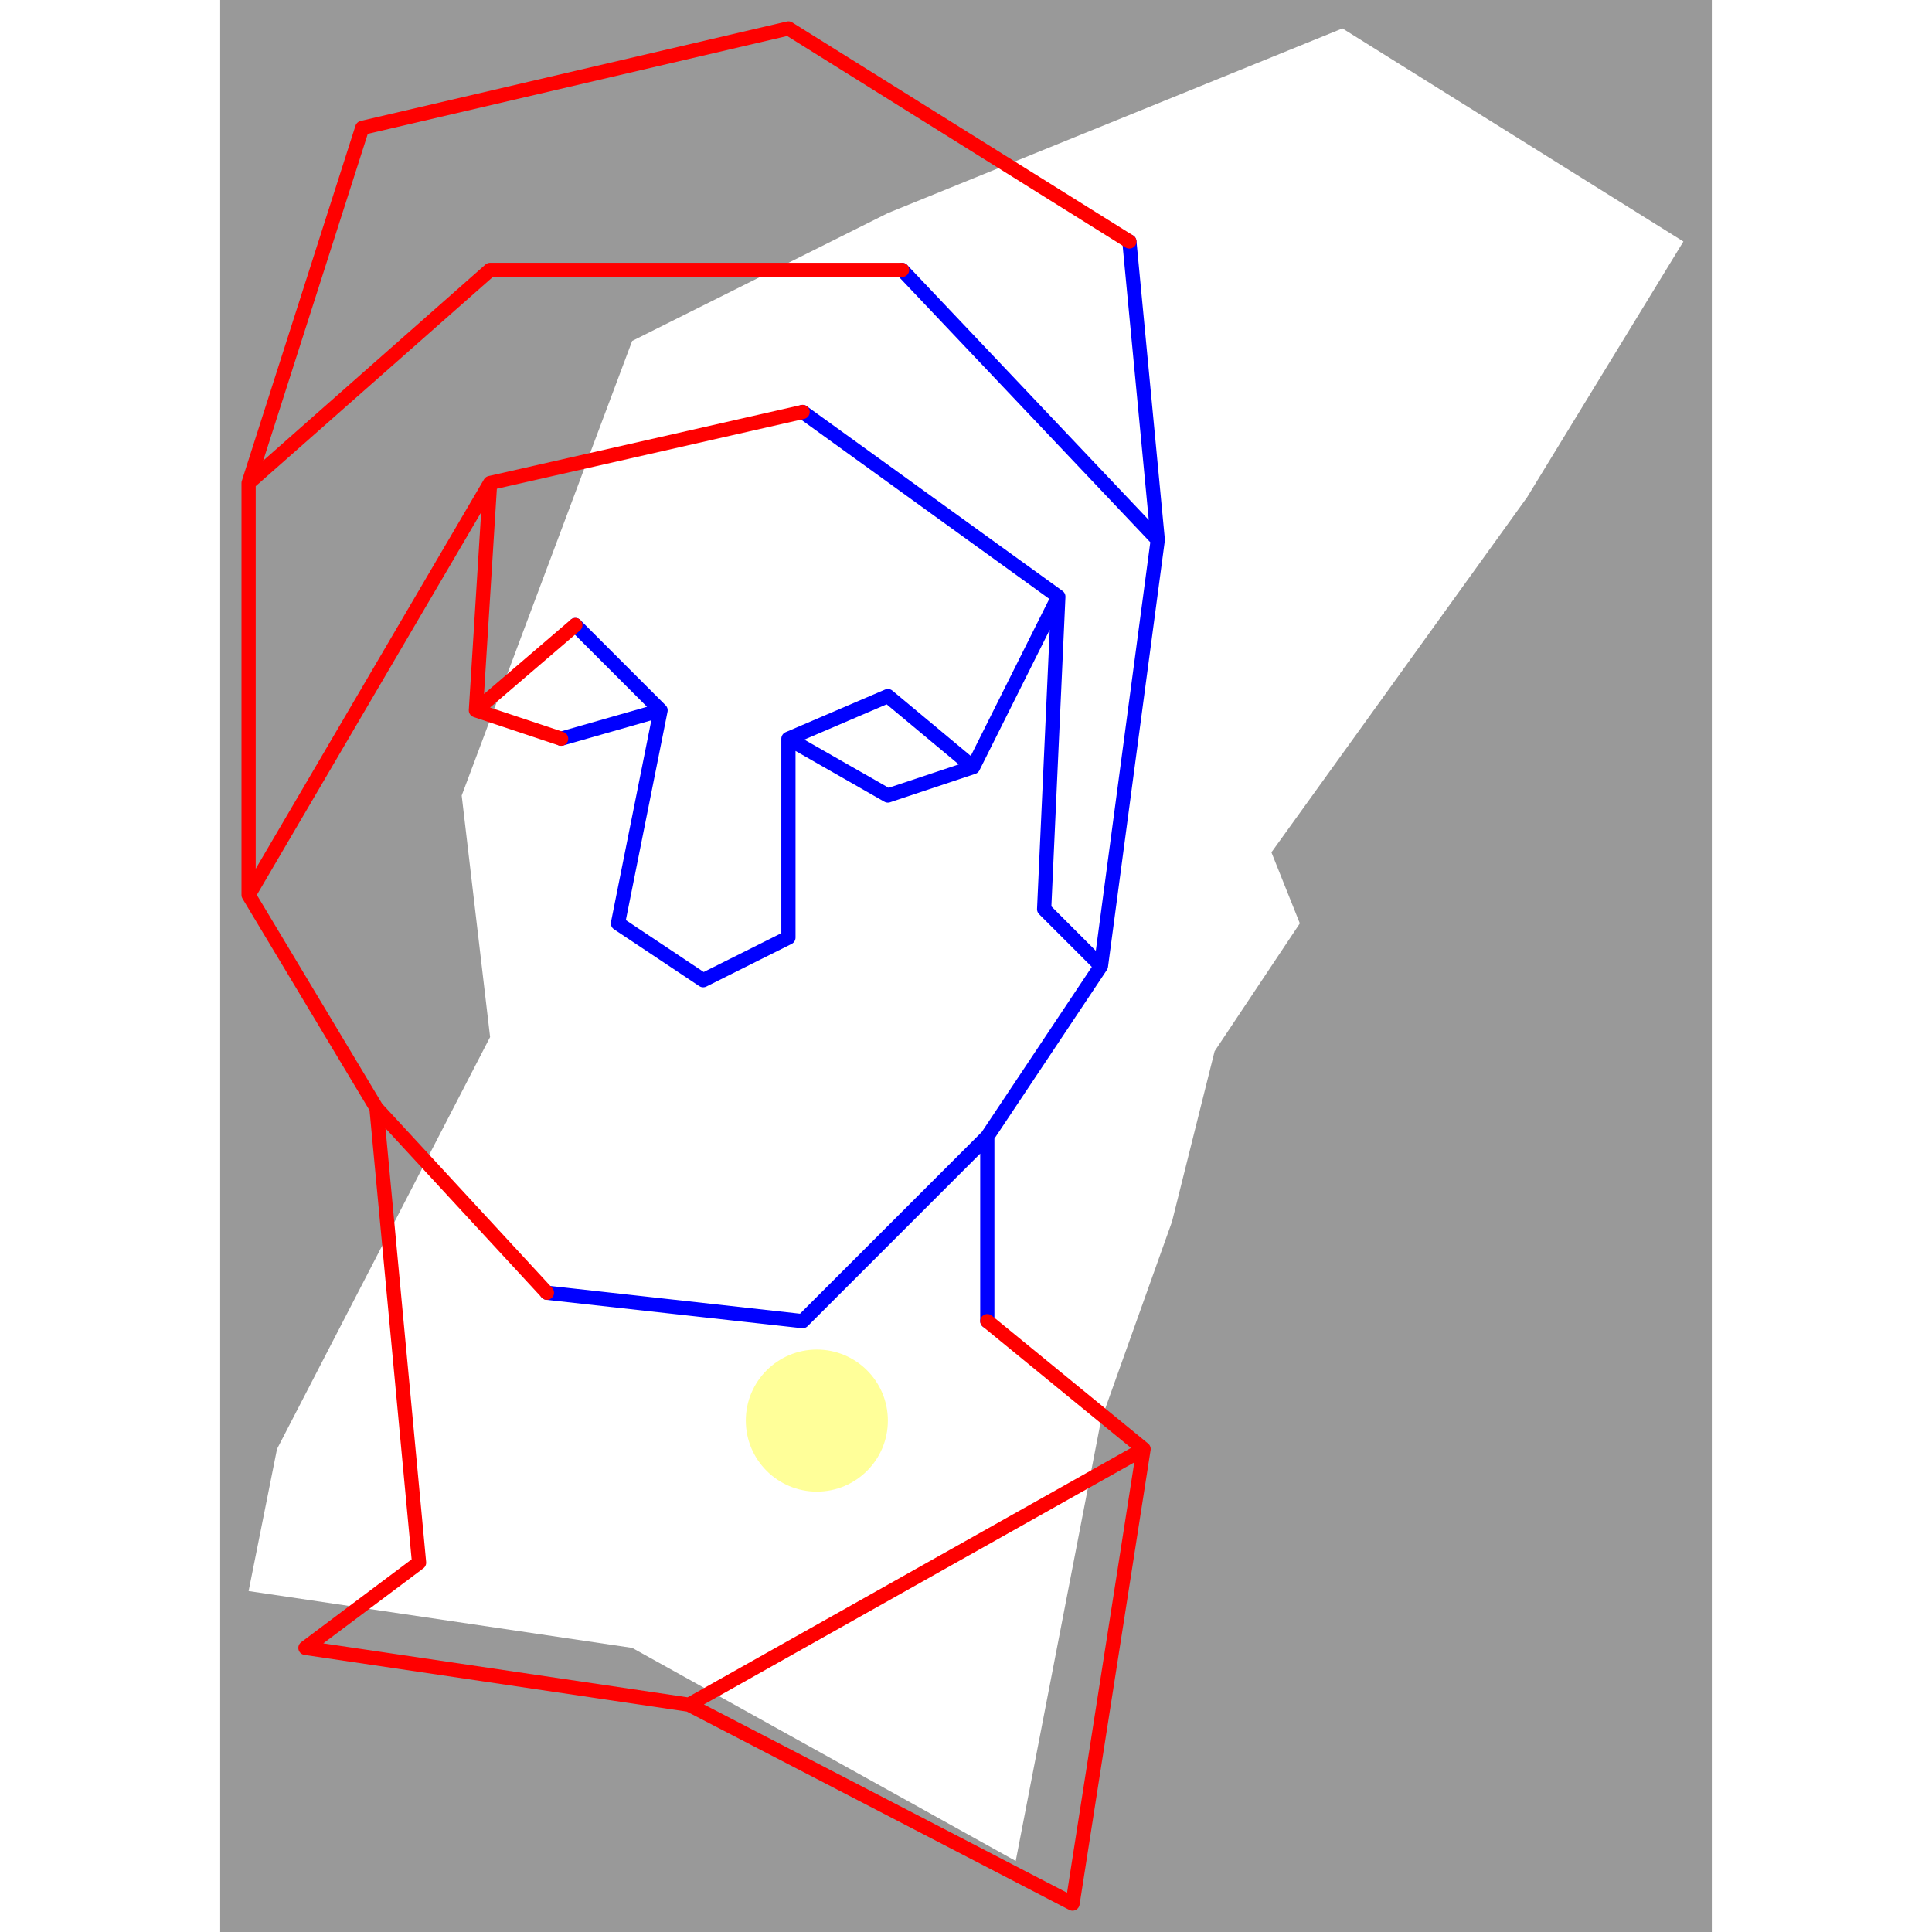
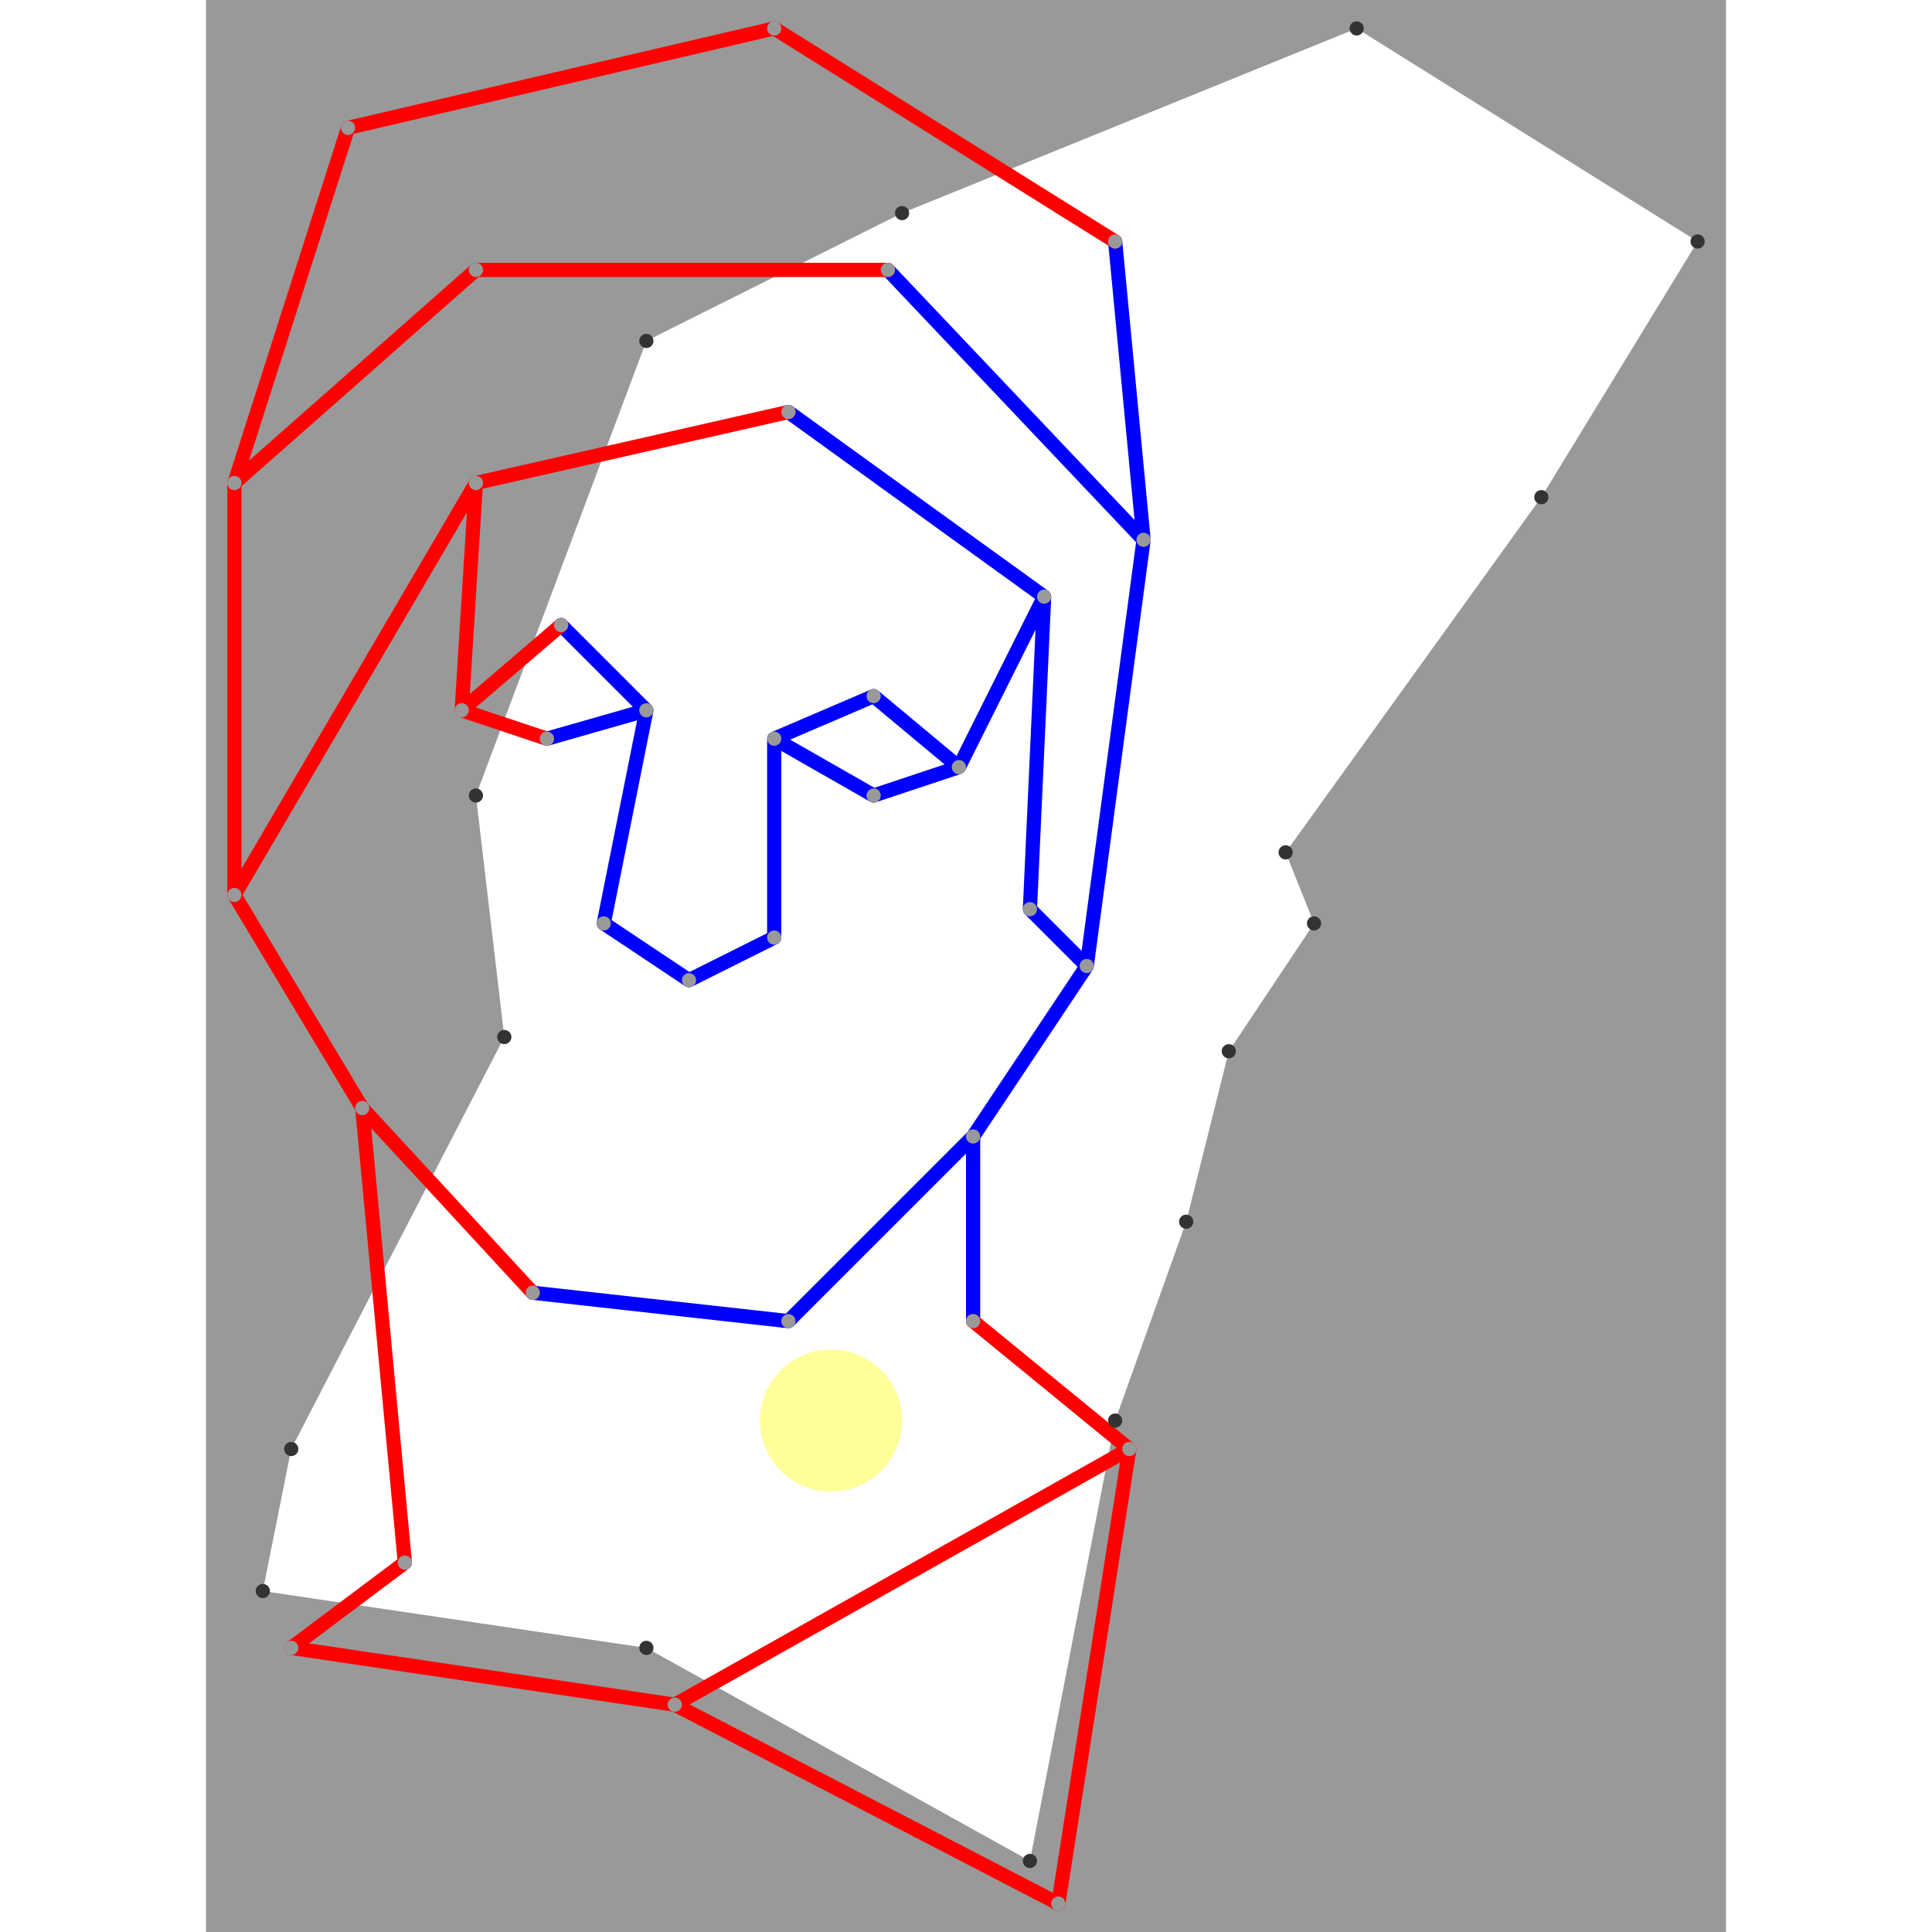
- <svg xmlns="http://www.w3.org/2000/svg" height="500" viewBox="-2 -2 105 136" width="500">
-   <path class="hole" d="M0 110L27 114L54 129L60 98L65 84L68 72L74 63L72 58L90 33L101 15L77 0L45 13L27 22L15 54L17 71L2 100M-2 -2L103 -2L103 134L-2 134" style="fill:#00000066;fill-rule:evenodd;stroke:none;" />
-   <circle cx="40" cy="98" r="5" style="fill:#ffff0066;stroke:none;" />
-   <path class="ok" d="M21 89L39 91M22 50L29 48M23 42L29 48M26 63L29 48M26 63L32 67M32 67L38 64M38 50L38 64M38 50L45 47M38 50L45 54M39 27L57 40M39 91L52 78M45 47L51 52M45 54L51 52M46 17L64 36M51 52L57 40M52 78L52 91M52 78L60 66M56 62L57 40M56 62L60 66M60 66L64 36M62 15L64 36" style="fill:none;stroke:#0000ff;stroke-linecap:round" />
-   <path class="out" d="M0 32L0 61M0 32L8 7M0 32L17 17M0 61L9 76M0 61L17 32M4 114L12 108M4 114L31 118M8 7L38 0M9 76L12 108M9 76L21 89M16 48L17 32M16 48L22 50M16 48L23 42M17 17L46 17M17 32L39 27M31 118L58 132M31 118L63 100M38 0L62 15M52 91L63 100M58 132L63 100" style="fill:none;stroke:#ff0000;stroke-linecap:round" />
+ <svg xmlns="http://www.w3.org/2000/svg" height="500" viewBox="-2 -2 107 136" width="500">
+   <path class="hole" d="M2 110L29 114L56 129L62 98L67 84L70 72L76 63L74 58L92 33L103 15L79 0L47 13L29 22L17 54L19 71L4 100M-2 -2L105 -2L105 134L-2 134" style="fill:#00000066;fill-rule:evenodd;" />
+   <circle cx="42" cy="98" r="5" style="fill:#ffff0066;" title="Globalist" />
+   <path class="ok" d="M21 89L39 91M22 50L29 48M23 42L29 48M26 63L29 48M26 63L32 67M32 67L38 64M38 50L38 64M38 50L45 47M38 50L45 54M39 27L57 40M39 91L52 78M45 47L51 52M45 54L51 52M46 17L64 36M51 52L57 40M52 78L52 91M52 78L60 66M56 62L57 40M56 62L60 66M60 66L64 36M62 15L64 36" style="stroke:#0000ff;stroke-linecap:round" />
+   <path class="out" d="M0 32L0 61M0 32L8 7M0 32L17 17M0 61L9 76M0 61L17 32M4 114L12 108M4 114L31 118M8 7L38 0M9 76L12 108M9 76L21 89M16 48L17 32M16 48L22 50M16 48L23 42M17 17L46 17M17 32L39 27M31 118L58 132M31 118L63 100M38 0L62 15M52 91L63 100M58 132L63 100" style="stroke:#ff0000;stroke-linecap:round" />
+   <g fill="#333333">
+     <circle cx="2" cy="110" r="0.5" tabindex="0">
+ </circle>
+     <circle cx="29" cy="114" r="0.5" tabindex="1">
+ </circle>
+     <circle cx="56" cy="129" r="0.5" tabindex="2">
+ </circle>
+     <circle cx="62" cy="98" r="0.5" tabindex="3">
+ </circle>
+     <circle cx="67" cy="84" r="0.5" tabindex="4">
+ </circle>
+     <circle cx="70" cy="72" r="0.5" tabindex="5">
+ </circle>
+     <circle cx="76" cy="63" r="0.5" tabindex="6">
+ </circle>
+     <circle cx="74" cy="58" r="0.5" tabindex="7">
+ </circle>
+     <circle cx="92" cy="33" r="0.5" tabindex="8">
+ </circle>
+     <circle cx="103" cy="15" r="0.5" tabindex="9">
+ </circle>
+     <circle cx="79" cy="0" r="0.5" tabindex="10">
+ </circle>
+     <circle cx="47" cy="13" r="0.5" tabindex="11">
+ </circle>
+     <circle cx="29" cy="22" r="0.5" tabindex="12">
+ </circle>
+     <circle cx="17" cy="54" r="0.5" tabindex="13">
+ </circle>
+     <circle cx="19" cy="71" r="0.5" tabindex="14">
+ </circle>
+     <circle cx="4" cy="100" r="0.5" tabindex="15">
+ </circle>
+   </g>
+   <g fill="#999999">
+     <circle cx="0" cy="32" r="0.5" tabindex="16">
+ </circle>
+     <circle cx="0" cy="61" r="0.5" tabindex="17">
+ </circle>
+     <circle cx="4" cy="114" r="0.5" tabindex="18">
+ </circle>
+     <circle cx="8" cy="7" r="0.5" tabindex="19">
+ </circle>
+     <circle cx="9" cy="76" r="0.5" tabindex="20">
+ </circle>
+     <circle cx="12" cy="108" r="0.5" tabindex="21">
+ </circle>
+     <circle cx="16" cy="48" r="0.5" tabindex="22">
+ </circle>
+     <circle cx="17" cy="17" r="0.5" tabindex="23">
+ </circle>
+     <circle cx="17" cy="32" r="0.5" tabindex="24">
+ </circle>
+     <circle cx="21" cy="89" r="0.5" tabindex="25">
+ </circle>
+     <circle cx="22" cy="50" r="0.5" tabindex="26">
+ </circle>
+     <circle cx="23" cy="42" r="0.5" tabindex="27">
+ </circle>
+     <circle cx="26" cy="63" r="0.5" tabindex="28">
+ </circle>
+     <circle cx="29" cy="48" r="0.5" tabindex="29">
+ </circle>
+     <circle cx="31" cy="118" r="0.5" tabindex="30">
+ </circle>
+     <circle cx="32" cy="67" r="0.5" tabindex="31">
+ </circle>
+     <circle cx="38" cy="0" r="0.5" tabindex="32">
+ </circle>
+     <circle cx="38" cy="50" r="0.5" tabindex="33">
+ </circle>
+     <circle cx="38" cy="64" r="0.5" tabindex="34">
+ </circle>
+     <circle cx="39" cy="27" r="0.5" tabindex="35">
+ </circle>
+     <circle cx="39" cy="91" r="0.5" tabindex="36">
+ </circle>
+     <circle cx="45" cy="47" r="0.5" tabindex="37">
+ </circle>
+     <circle cx="45" cy="54" r="0.5" tabindex="38">
+ </circle>
+     <circle cx="46" cy="17" r="0.5" tabindex="39">
+ </circle>
+     <circle cx="51" cy="52" r="0.5" tabindex="40">
+ </circle>
+     <circle cx="52" cy="78" r="0.5" tabindex="41">
+ </circle>
+     <circle cx="52" cy="91" r="0.5" tabindex="42">
+ </circle>
+     <circle cx="56" cy="62" r="0.5" tabindex="43">
+ </circle>
+     <circle cx="57" cy="40" r="0.5" tabindex="44">
+ </circle>
+     <circle cx="58" cy="132" r="0.5" tabindex="45">
+ </circle>
+     <circle cx="60" cy="66" r="0.5" tabindex="46">
+ </circle>
+     <circle cx="62" cy="15" r="0.5" tabindex="47">
+ </circle>
+     <circle cx="63" cy="100" r="0.5" tabindex="48">
+ </circle>
+     <circle cx="64" cy="36" r="0.5" tabindex="49">
+ </circle>
+   </g>
</svg>
